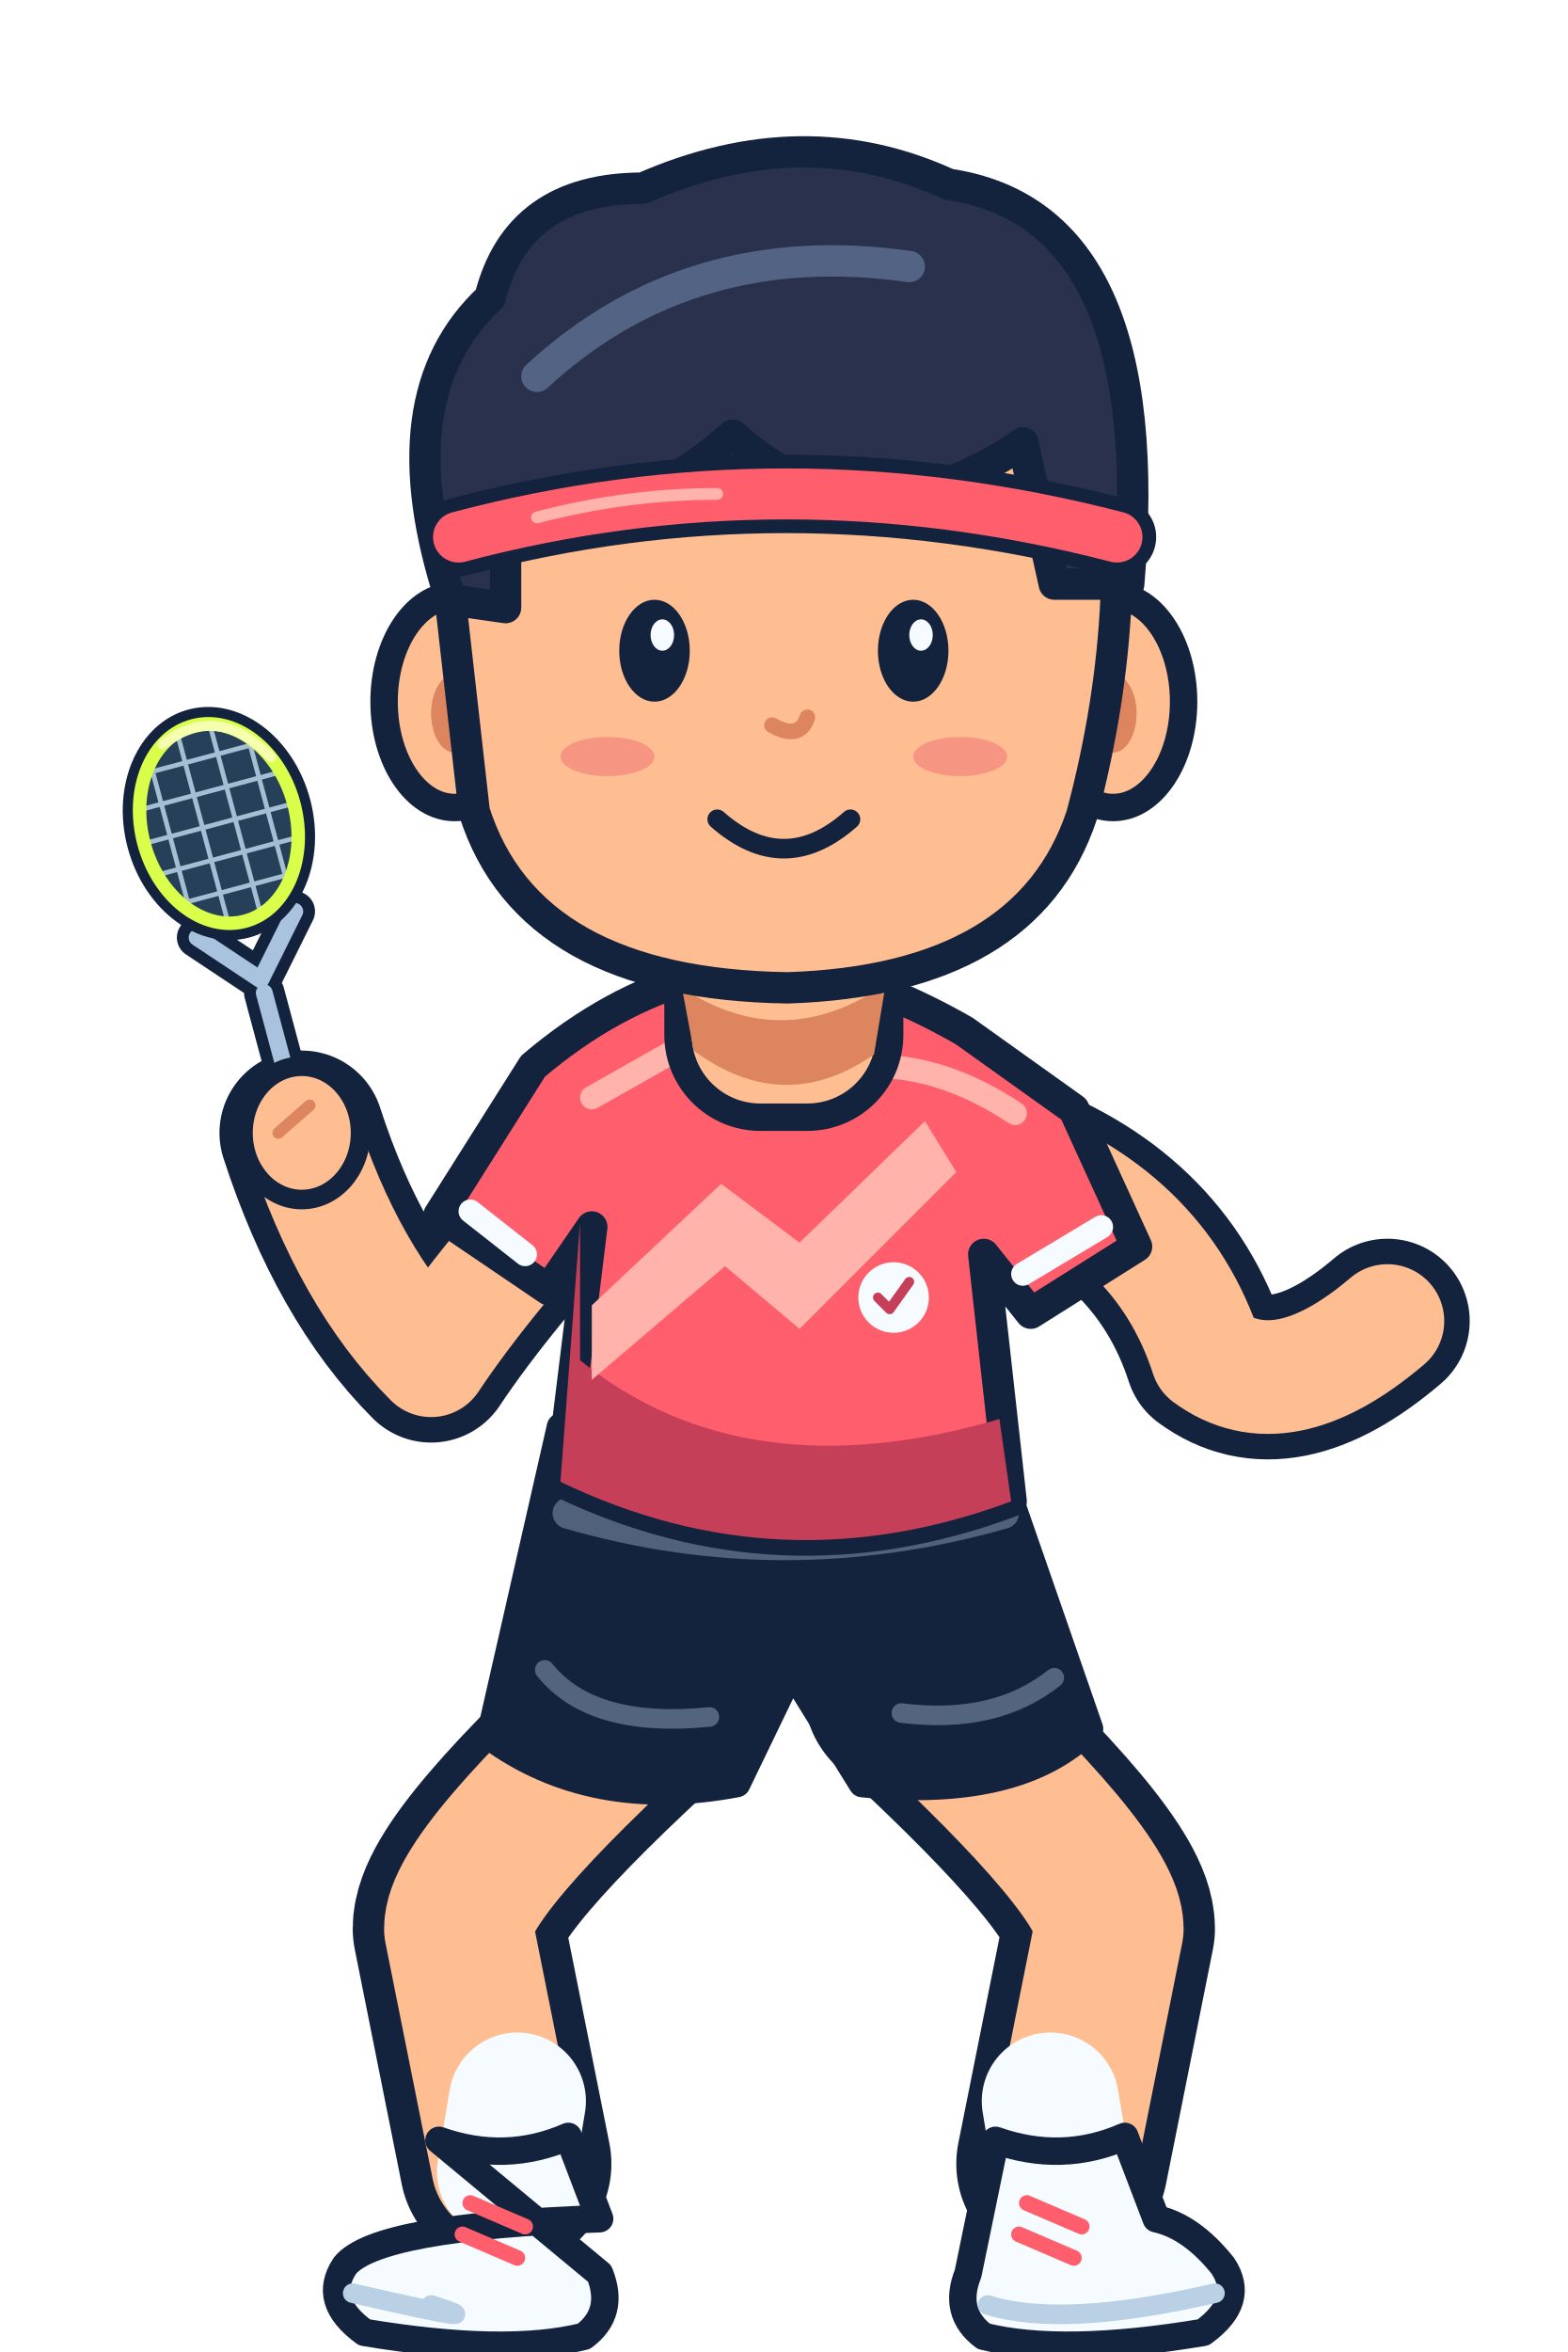
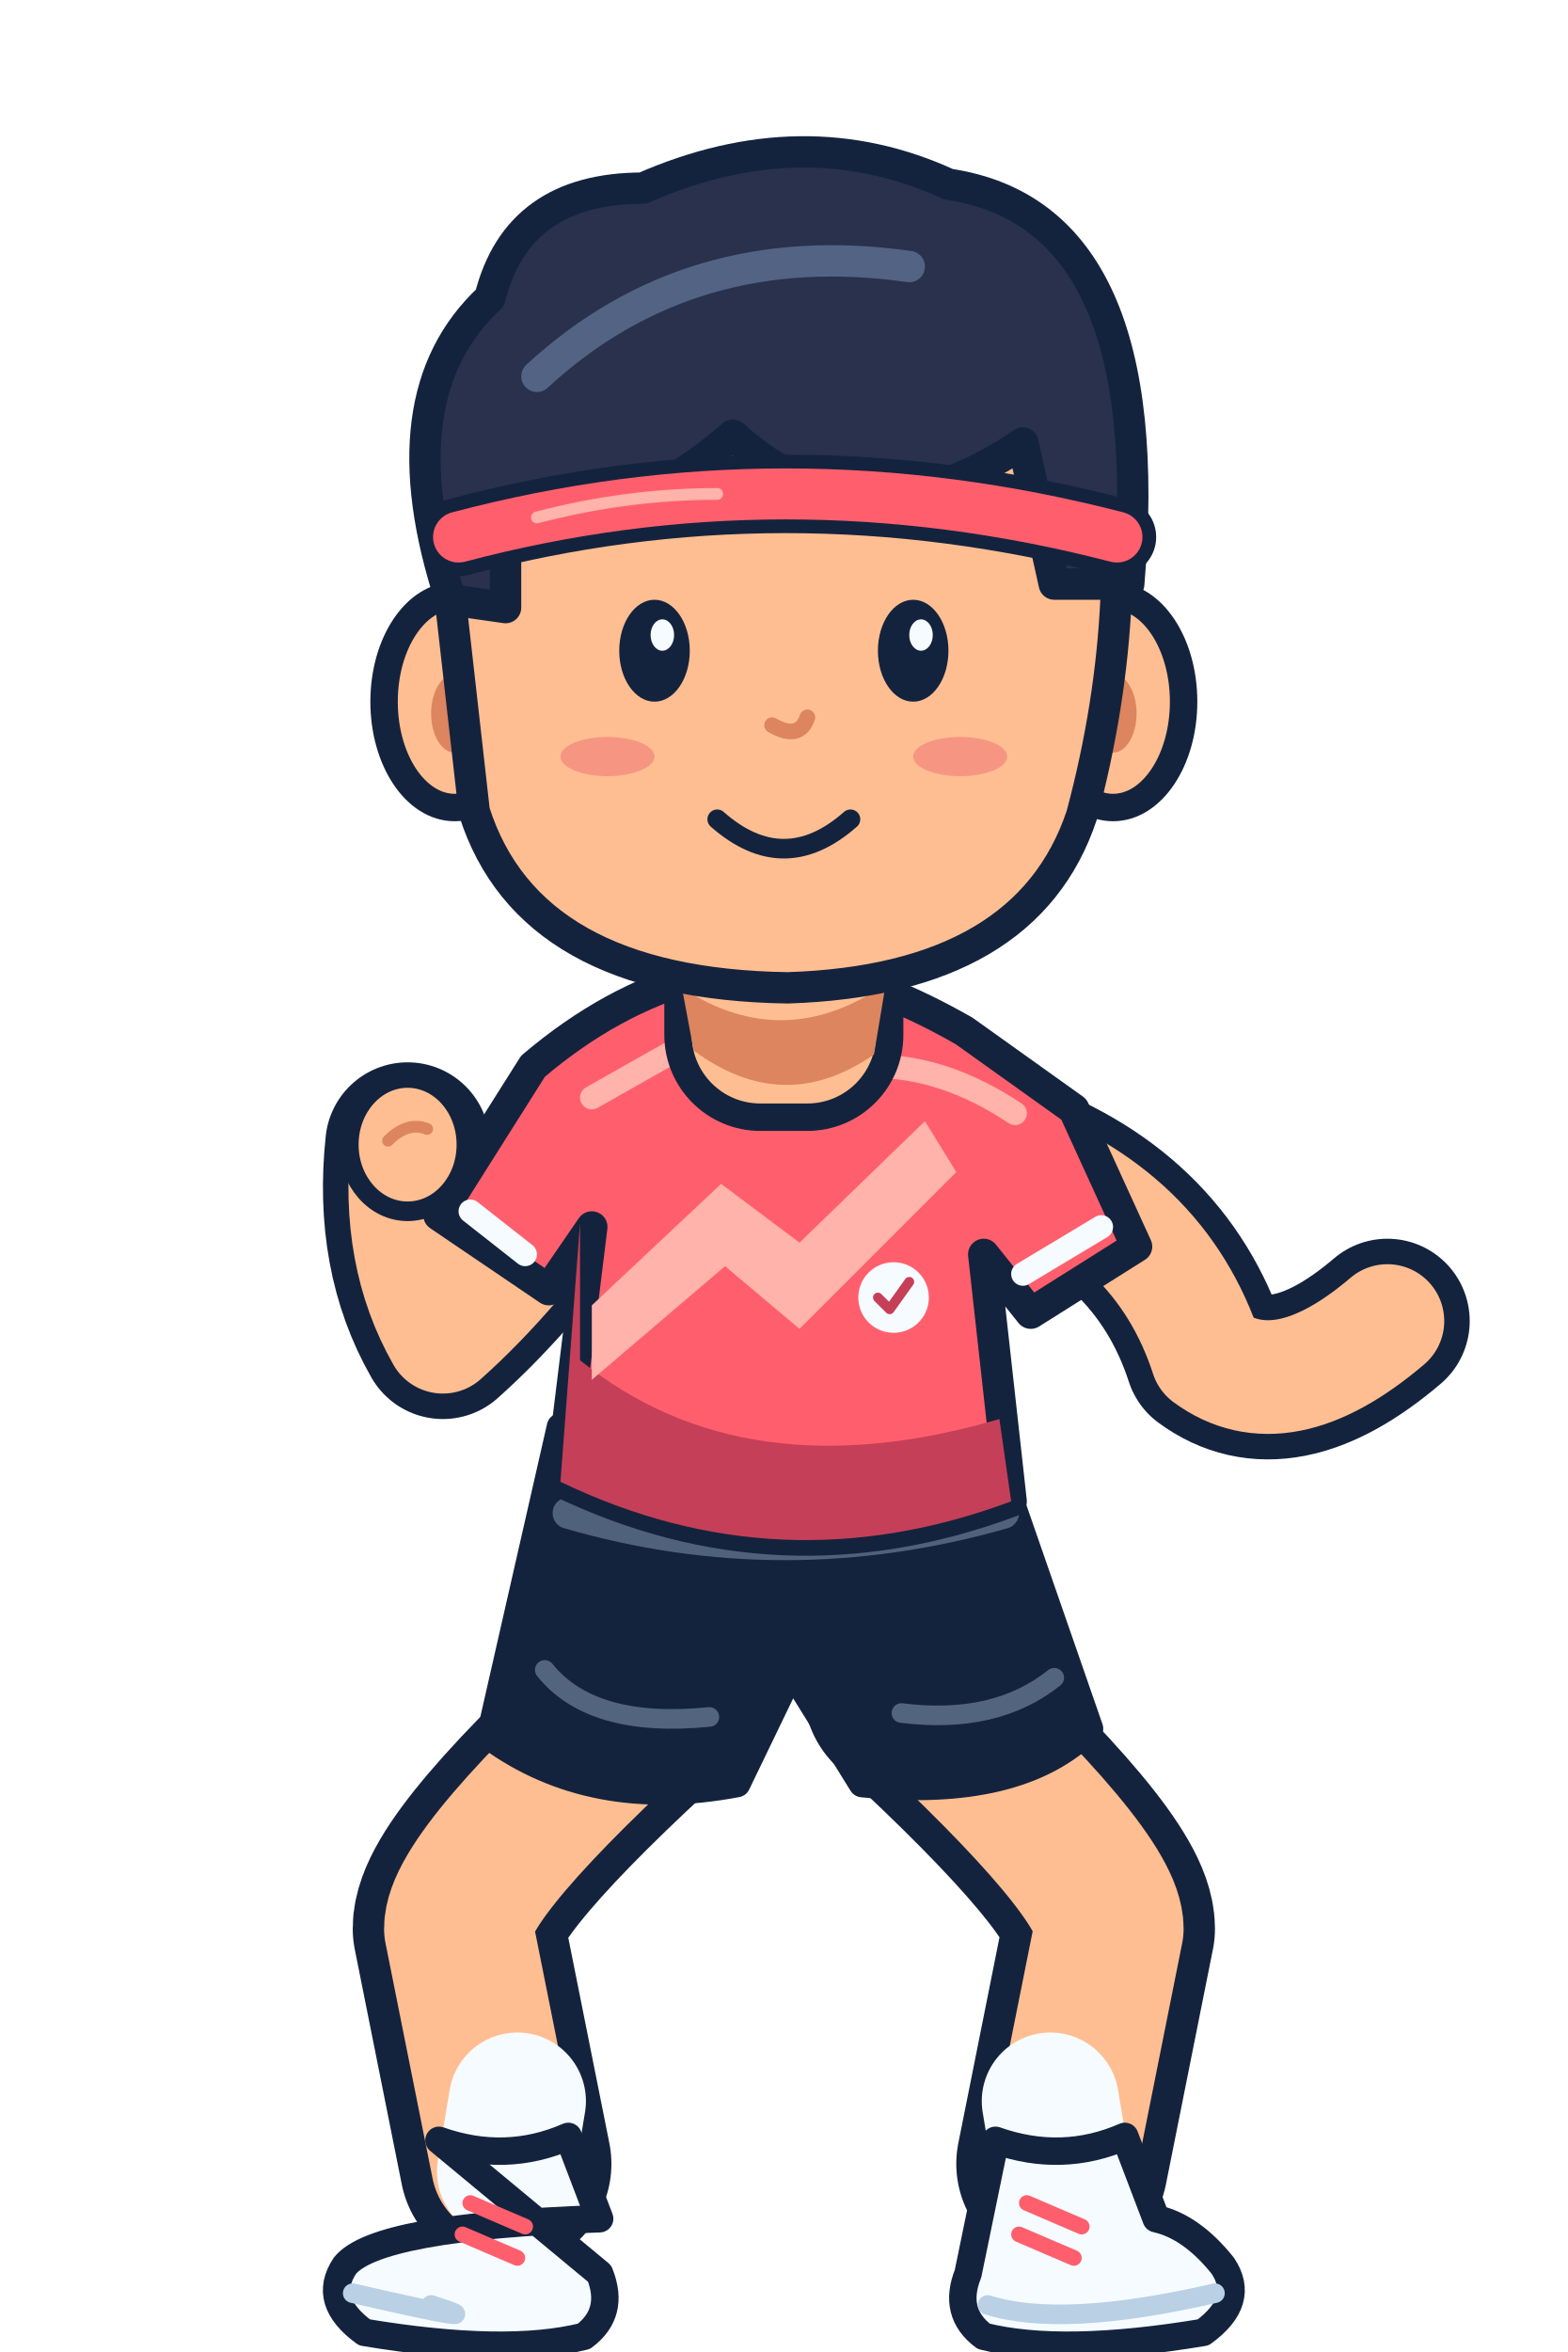
<svg xmlns="http://www.w3.org/2000/svg" width="400" height="600" viewBox="0 0 400 600">
-   <defs>
-     <clipPath id="strings">
-       <ellipse cx="0" cy="-95" rx="22" ry="29" />
-     </clipPath>
-   </defs>
  <path d="M169 431Q117 478 117 492L129 552" fill="none" stroke="#14233d" stroke-width="54" stroke-linejoin="round" stroke-linecap="round" />
  <path d="M169 431Q117 478 117 492L129 552" fill="none" stroke="#ffbe91" stroke-width="38" stroke-linejoin="round" stroke-linecap="round" />
  <path d="M132 536L129 554" fill="none" stroke="#f6fbff" stroke-width="35" stroke-linejoin="round" stroke-linecap="round" />
  <path d="M112 546Q129 552 145 545L153 566Q96 568 88 578Q82 587 93 595Q129 601 149 596Q157 590 153 580Z" fill="#f6fbff" stroke="#14233d" stroke-width="7" stroke-linejoin="round" stroke-linecap="round" />
  <path d="M110 588Q129 594 90 585" fill="none" stroke="#b9d0e5" stroke-width="5" stroke-linejoin="round" stroke-linecap="round" />
  <path d="M120 562l14 6 m-16 2l14 6" fill="none" stroke="#ff5f6d" stroke-width="4" stroke-linejoin="round" stroke-linecap="round" />
  <path d="M232 431Q283 478 283 492L271 552" fill="none" stroke="#14233d" stroke-width="54" stroke-linejoin="round" stroke-linecap="round" />
  <path d="M232 431Q283 478 283 492L271 552" fill="none" stroke="#ffbe91" stroke-width="38" stroke-linejoin="round" stroke-linecap="round" />
  <path d="M268 536L271 554" fill="none" stroke="#f6fbff" stroke-width="35" stroke-linejoin="round" stroke-linecap="round" />
  <path d="M254 546Q271 552 287 545L295 566Q304 568 312 578Q318 587 307 595Q271 601 251 596Q243 590 247 580Z" fill="#f6fbff" stroke="#14233d" stroke-width="7" stroke-linejoin="round" stroke-linecap="round" />
  <path d="M252 588Q271 594 310 585" fill="none" stroke="#b9d0e5" stroke-width="5" stroke-linejoin="round" stroke-linecap="round" />
  <path d="M262 562l14 6 m-16 2l14 6" fill="none" stroke="#ff5f6d" stroke-width="4" stroke-linejoin="round" stroke-linecap="round" />
  <path d="M143 364Q200 350 253 369L278 441Q260 459 220 455L202 426L188 455Q151 462 125 443Z" fill="#14233d" stroke="#14233d" stroke-width="7" stroke-linejoin="round" stroke-linecap="round" />
  <path d="M139 426Q151 441 181 438 M230 437Q254 440 269 428" fill="none" stroke="#52647e" stroke-width="5" stroke-linejoin="round" stroke-linecap="round" />
  <path d="M145 386Q200 402 256 386" fill="none" stroke="#50617b" stroke-width="8" stroke-linejoin="round" stroke-linecap="round" />
  <g transform="translate(400 0) scale(-1 1)">
    <path d="M145 295Q104 309 92 346Q73 360 46 337" fill="none" stroke="#14233d" stroke-width="42" stroke-linejoin="round" stroke-linecap="round" />
    <path d="M145 295Q104 309 92 346Q73 360 46 337" fill="none" stroke="#ffbe91" stroke-width="29" stroke-linejoin="round" stroke-linecap="round" />
-     <path d="M250 298Q276 326 290 347Q311 326 323 289" fill="none" stroke="#14233d" stroke-width="42" stroke-linejoin="round" stroke-linecap="round" />
-     <path d="M250 298Q276 326 290 347Q311 326 323 289" fill="none" stroke="#ffbe91" stroke-width="29" stroke-linejoin="round" stroke-linecap="round" />
+     <path d="M250 298Q269 325 287 341Q299 320 296 292" fill="none" stroke="#14233d" stroke-width="42" stroke-linejoin="round" stroke-linecap="round" />
+     <path d="M250 298Q269 325 287 341Q299 320 296 292" fill="none" stroke="#ffbe91" stroke-width="29" stroke-linejoin="round" stroke-linecap="round" />
  </g>
  <g transform="translate(400 0) scale(-1 1)">
    <path d="M154 263Q175 251 190 249H222Q244 255 264 272L288 310L260 329L249 313L257 378Q201 405 142 383L149 320L137 335L110 318L126 283Z" fill="#ff5f6d" stroke="#14233d" stroke-width="8" stroke-linejoin="round" stroke-linecap="round" />
    <path d="M252 312L257 378Q201 405 142 383L145 362Q210 381 252 347Z" fill="#c63f58" stroke="none" stroke-width="1" stroke-linejoin="round" stroke-linecap="round" />
    <path d="M119 313L139 325 M266 320L280 309" fill="none" stroke="#f6fbff" stroke-width="6" stroke-linejoin="round" stroke-linecap="round" />
    <path d="M141 284Q159 272 177 272 M226 267L249 280" fill="none" stroke="#ffb3aa" stroke-width="6" stroke-linejoin="round" stroke-linecap="round" />
  </g>
  <path d="M151 333L184 302L204 317L236 286L244 299L204 339L185 323L151 352Z" fill="#ffb3aa" stroke="none" stroke-width="1" stroke-linejoin="round" stroke-linecap="round" />
  <ellipse cx="228" cy="331" rx="9" ry="9" fill="#f6fbff" stroke="none" stroke-width="1" />
  <path d="M224 331l3 3 5 -7" fill="none" stroke="#c63f58" stroke-width="2.5" stroke-linejoin="round" stroke-linecap="round" />
  <rect x="173" y="228" width="54" height="57" rx="21" fill="#ffbe91" stroke="#14233d" stroke-width="7" />
  <path d="M174 252Q200 269 226 251L223 269Q200 285 177 268Z" fill="#dc855e" stroke="none" stroke-width="1" stroke-linejoin="round" stroke-linecap="round" />
  <ellipse cx="116" cy="179" rx="18" ry="27" fill="#ffbe91" stroke="#14233d" stroke-width="7" />
  <ellipse cx="116" cy="182" rx="6" ry="10" fill="#dc855e" stroke="none" stroke-width="1" />
  <ellipse cx="284" cy="179" rx="18" ry="27" fill="#ffbe91" stroke="#14233d" stroke-width="7" />
  <ellipse cx="284" cy="182" rx="6" ry="10" fill="#dc855e" stroke="none" stroke-width="1" />
  <path d="M114 145Q110 70 175 51Q252 36 281 100Q291 152 276 208Q262 250 201 252Q135 251 121 207Z" fill="#ffbe91" stroke="#14233d" stroke-width="8" stroke-linejoin="round" stroke-linecap="round" />
  <path d="M115 153Q98 101 125 76Q132 48 164 48Q205 30 242 47Q296 55 288 149L269 149L261 113Q220 141 187 111Q156 138 129 128L129 155Z" fill="#29314d" stroke="#14233d" stroke-width="8" stroke-linejoin="round" stroke-linecap="round" />
  <path d="M137 96Q176 60 232 68" fill="none" stroke="#536384" stroke-width="8" stroke-linejoin="round" stroke-linecap="round" />
  <ellipse cx="167" cy="166" rx="9" ry="13" fill="#14233d" stroke="none" stroke-width="1" />
  <ellipse cx="169" cy="162" rx="3" ry="4" fill="#f6fbff" stroke="none" stroke-width="1" />
  <ellipse cx="155" cy="193" rx="12" ry="5" fill="#f69682" stroke="none" stroke-width="1" />
  <ellipse cx="233" cy="166" rx="9" ry="13" fill="#14233d" stroke="none" stroke-width="1" />
  <ellipse cx="235" cy="162" rx="3" ry="4" fill="#f6fbff" stroke="none" stroke-width="1" />
  <ellipse cx="245" cy="193" rx="12" ry="5" fill="#f69682" stroke="none" stroke-width="1" />
  <path d="M197 185q7 4 9 -2" fill="none" stroke="#dc855e" stroke-width="4" stroke-linejoin="round" stroke-linecap="round" />
  <path d="M183 209q17 15 34 0" fill="none" stroke="#14233d" stroke-width="5" stroke-linejoin="round" stroke-linecap="round" />
  <path d="M117 137Q200 115 285 137" fill="none" stroke="#14233d" stroke-width="20" stroke-linejoin="round" stroke-linecap="round" />
  <path d="M117 137Q200 115 285 137" fill="none" stroke="#ff5f6d" stroke-width="13" stroke-linejoin="round" stroke-linecap="round" />
  <path d="M137 132Q160 126 183 126" fill="none" stroke="#ffb3aa" stroke-width="3" stroke-linejoin="round" stroke-linecap="round" />
  <g transform="translate(400 0) scale(-1 1)">
-     <g transform="translate(323 289) rotate(15) scale(0.86)">
-       <path d="M0 16V-43 M0 -47L-15 -64 M0 -47L15 -64" fill="none" stroke="#14233d" stroke-width="12" stroke-linejoin="round" stroke-linecap="round" />
-       <path d="M0 -18V-43 M0 -47L-15 -64 M0 -47L15 -64" fill="none" stroke="#a9c3df" stroke-width="5" stroke-linejoin="round" stroke-linecap="round" />
-       <ellipse cx="0" cy="-95" rx="28" ry="35" fill="#14233d" stroke="none" stroke-width="1" />
-       <ellipse cx="0" cy="-95" rx="23" ry="30" fill="#26405a" stroke="none" stroke-width="1" />
-       <g clip-path="url(#strings)">
-         <path d="M-15 -129V-64 M-5 -129V-64 M5 -129V-64 M15 -129V-64 M-26 -115H26 M-26 -105H26 M-26 -95H26 M-26 -85H26 M-26 -75H26" fill="none" stroke="#a4bfd3" stroke-width="1.4" stroke-linejoin="round" stroke-linecap="round" />
-       </g>
-       <ellipse cx="0" cy="-95" rx="23" ry="30" fill="none" stroke="#d9ff4a" stroke-width="4" />
-       <path d="M-20 -110Q-9 -130 10 -122" fill="none" stroke="#f6ffad" stroke-width="3" stroke-linejoin="round" stroke-linecap="round" />
-       <rect x="-7" y="-20" width="14" height="39" rx="5" fill="#475e79" stroke="#14233d" stroke-width="3" />
-       <path d="M-5 -10L5 -13 M-5 -2L5 -5 M-5 6L5 3 M-5 14L5 11" fill="none" stroke="#b3c7d9" stroke-width="1.6" stroke-linejoin="round" stroke-linecap="round" />
-     </g>
-   </g>
-   <g transform="translate(400 0) scale(-1 1)">
-     <ellipse cx="323" cy="289" rx="15" ry="17" fill="#ffbe91" stroke="#14233d" stroke-width="5" />
-     <path d="M321 282l8 7" fill="none" stroke="#dc855e" stroke-width="3" stroke-linejoin="round" stroke-linecap="round" />
+     <ellipse cx="296" cy="292" rx="15" ry="17" fill="#ffbe91" stroke="#14233d" stroke-width="5" />
+     <path d="M291 288q5 -2 10 3" fill="none" stroke="#dc855e" stroke-width="3" stroke-linejoin="round" stroke-linecap="round" />
  </g>
</svg>
